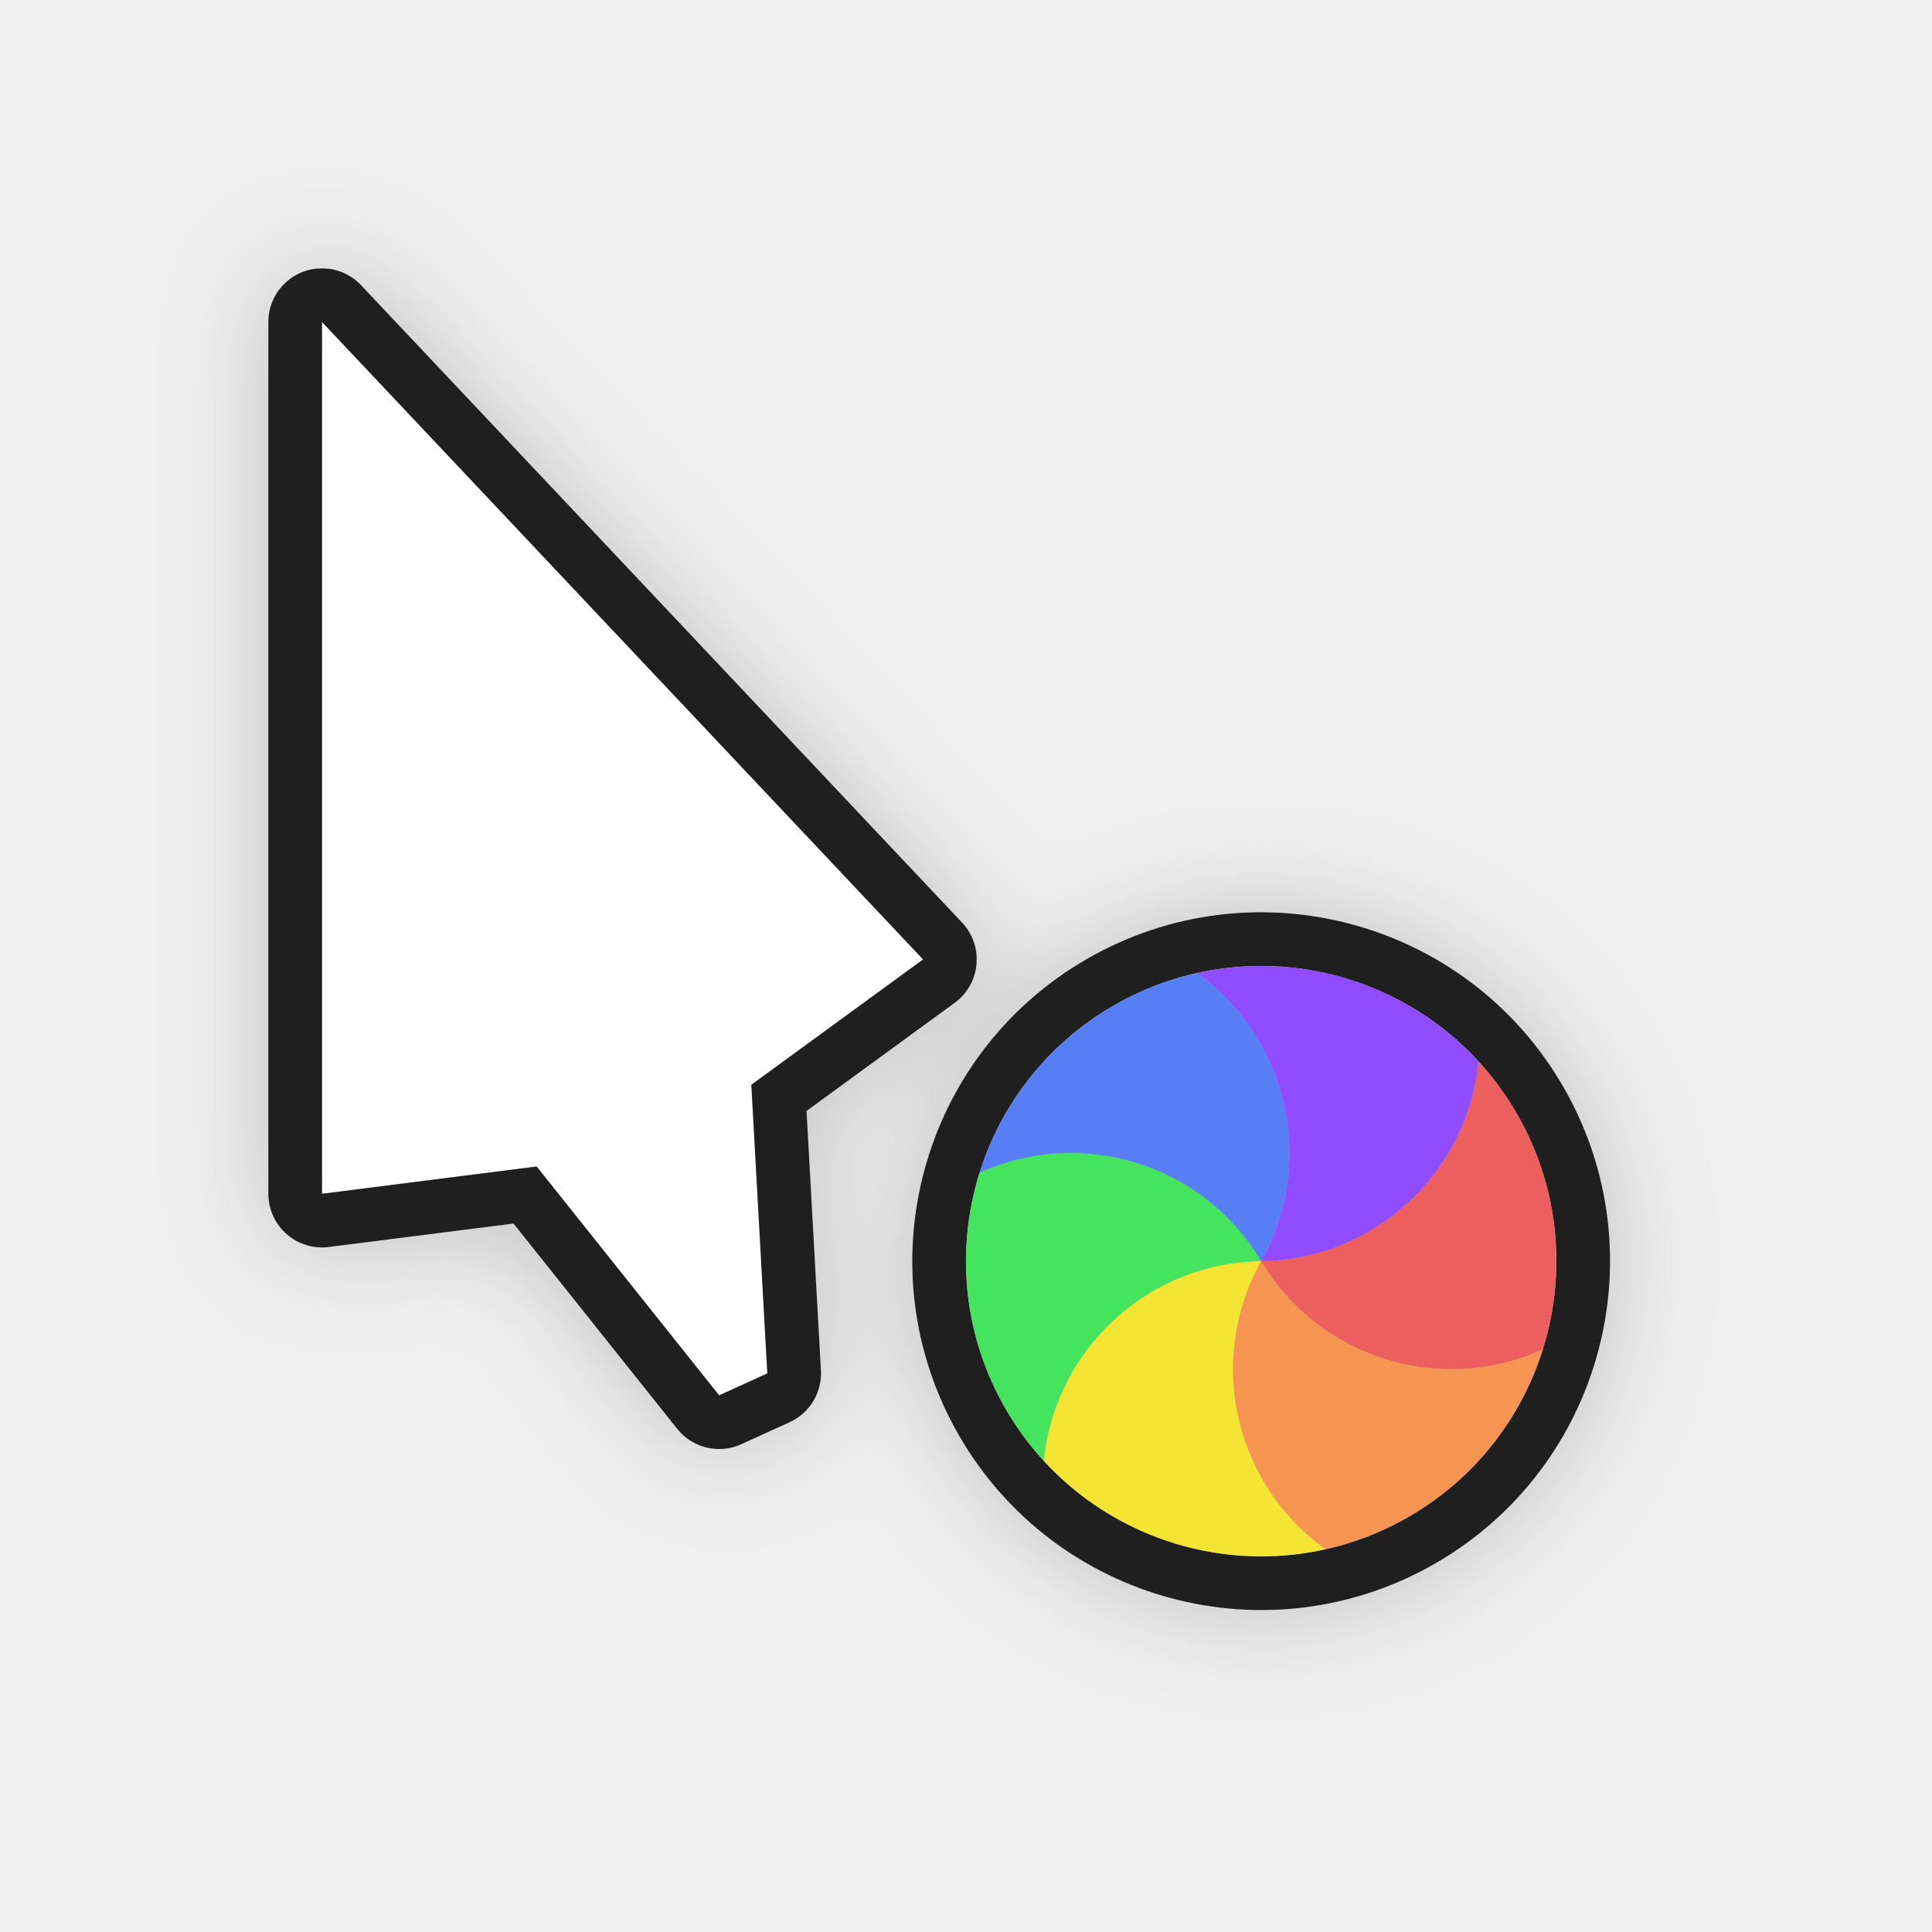
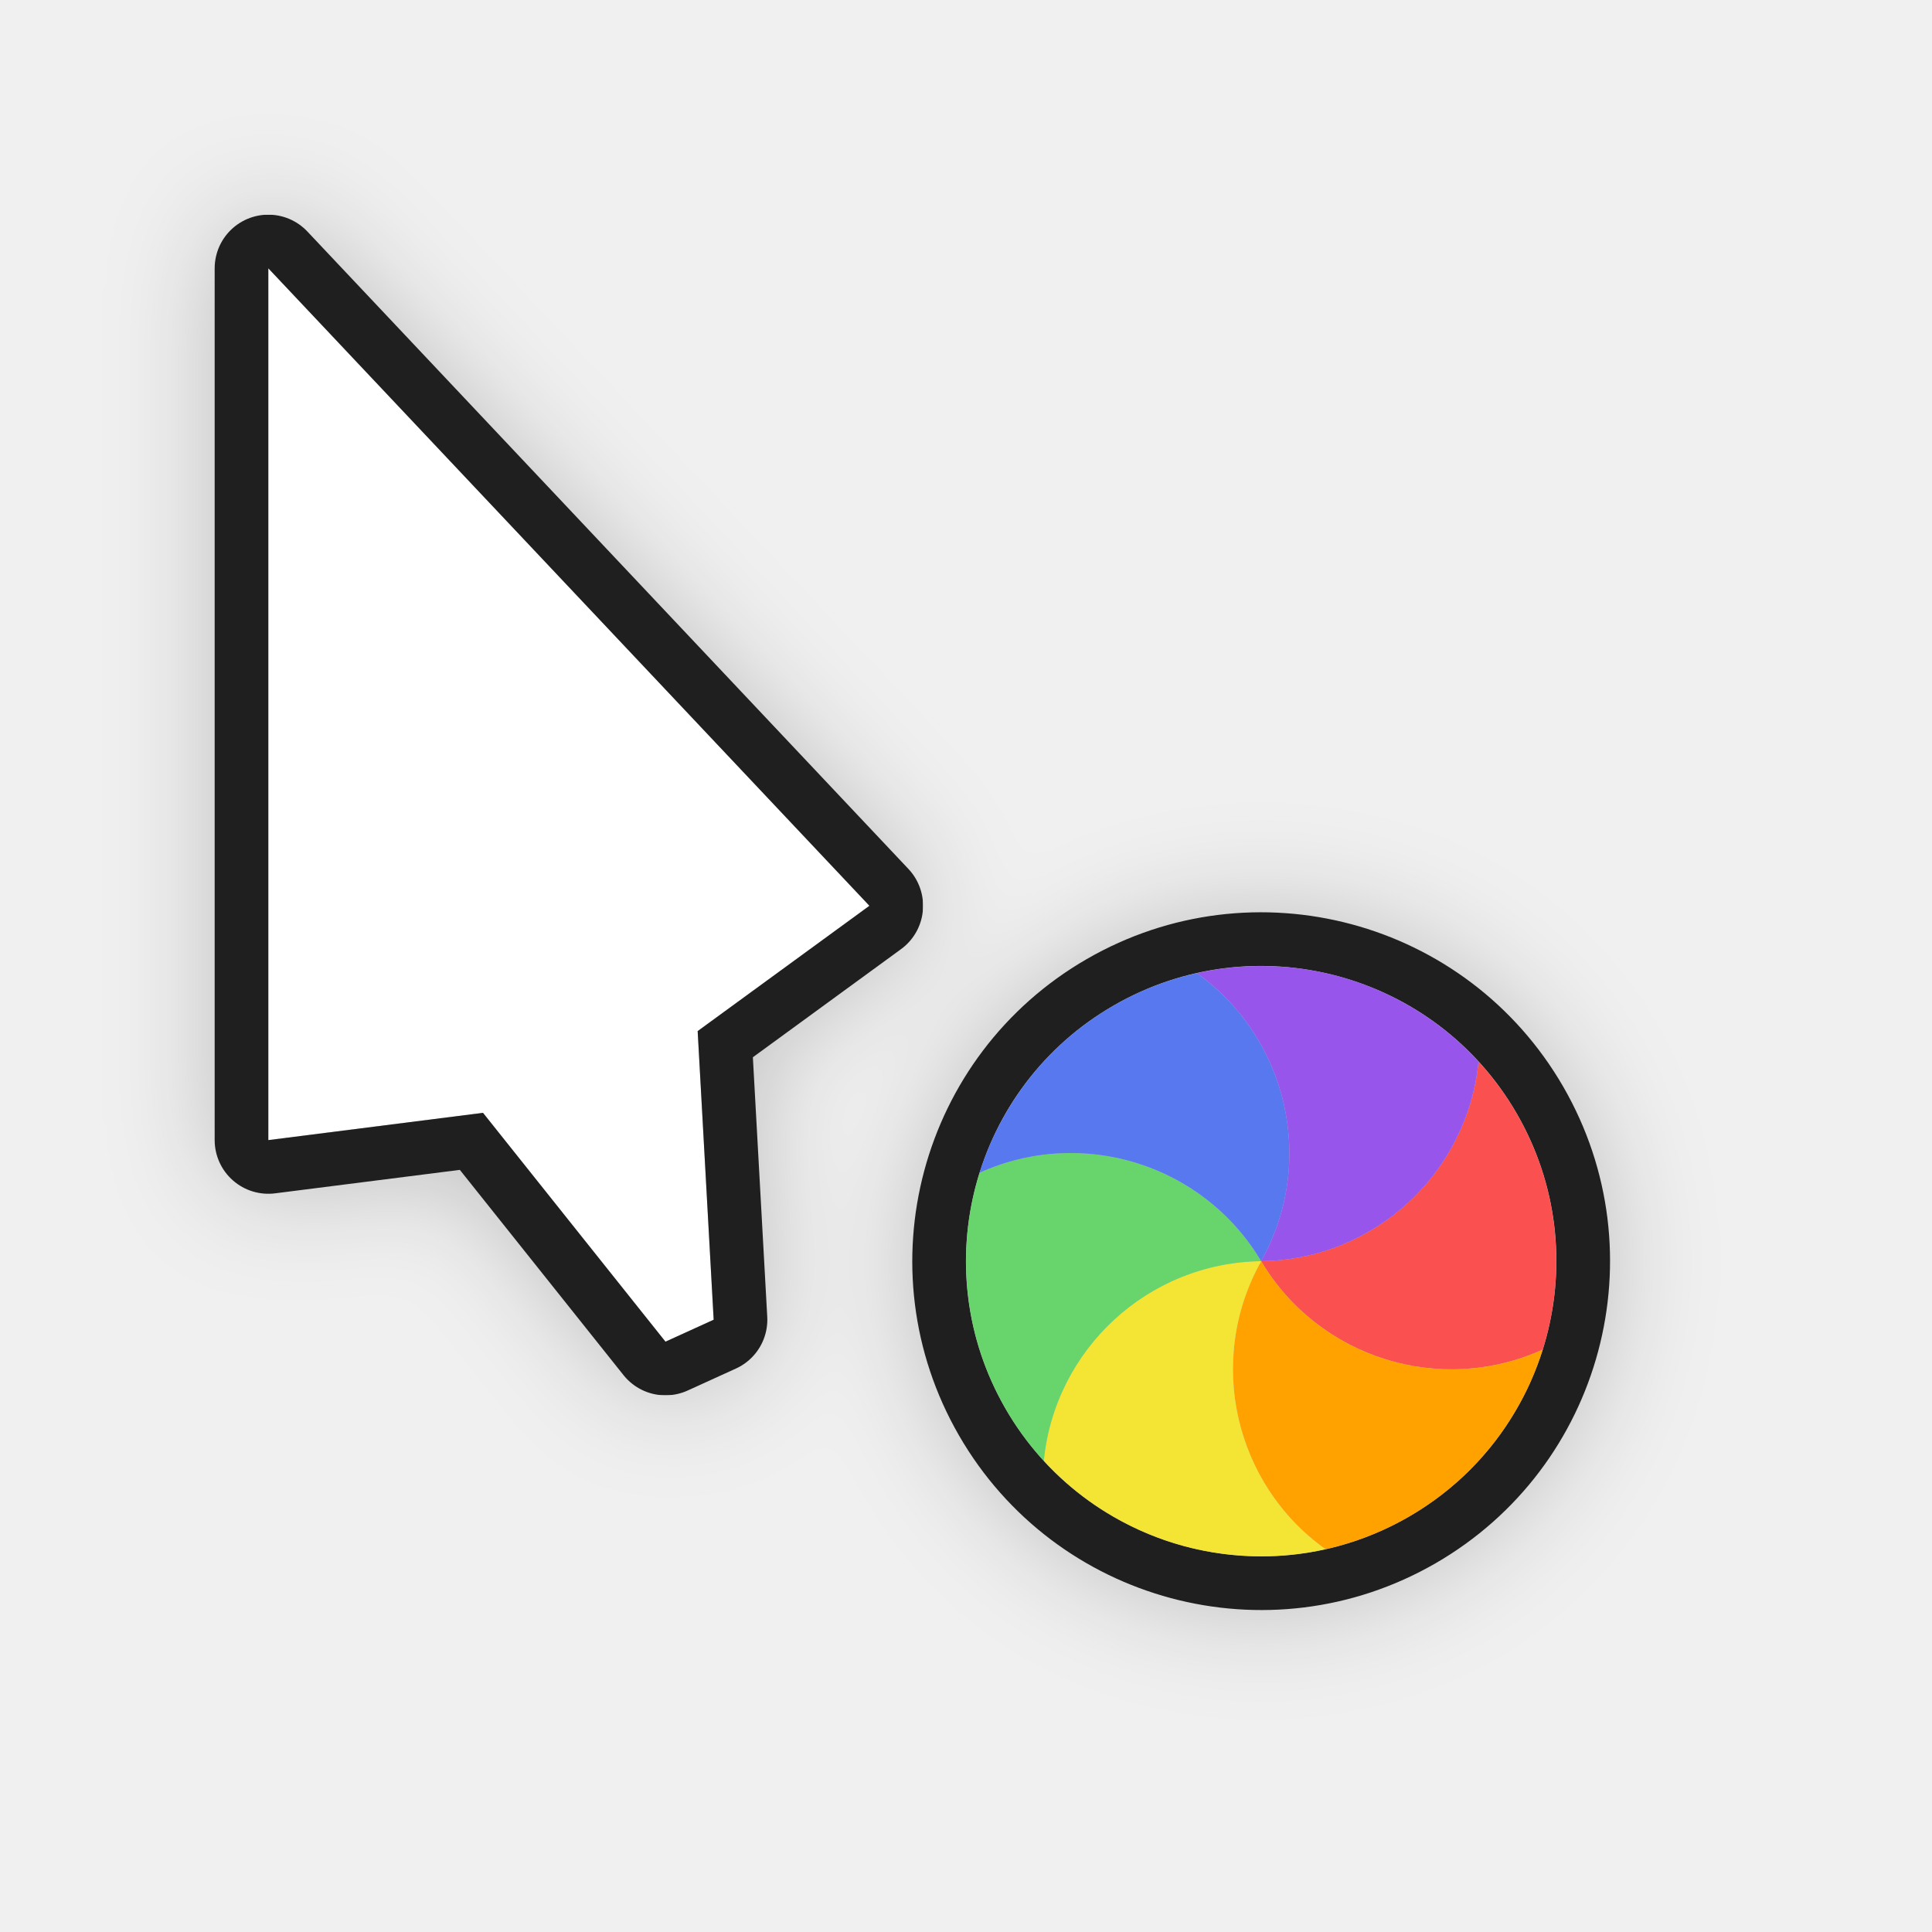
<svg xmlns="http://www.w3.org/2000/svg" width="36" height="36" viewBox="0 0 36 36" fill="none">
  <g filter="url(#filter0_d_197_3709)">
-     <mask id="path-1-outside-1_197_3709" maskUnits="userSpaceOnUse" x="4.2" y="5" width="14" height="22" fill="black">
-       <rect fill="white" x="4.2" y="5" width="14" height="22" />
-       <path d="M17.2 17.878L6 6L6 22.244L10 21.736L13.4 26L14.298 25.591L14 20.213L17.2 17.878Z" />
+     <mask id="path-1-outside-1_197_3709" maskUnits="userSpaceOnUse" x="3.2" y="4" width="14" height="22" fill="black">
+       <rect fill="white" x="3.2" y="4" width="14" height="22" />
+       <path d="M16.2 16.878L5 5L5 21.244L9 20.736L12.4 25L13.298 24.591L13 19.213L16.2 16.878Z" />
    </mask>
-     <path d="M17.2 17.878L6 6L6 22.244L10 21.736L13.4 26L14.298 25.591L14 20.213L17.2 17.878Z" fill="white" />
-     <path d="M17.2 17.878L6 6L6 22.244L10 21.736L13.4 26L14.298 25.591L14 20.213L17.2 17.878Z" stroke="#1F1F1F" stroke-width="2" stroke-linejoin="round" mask="url(#path-1-outside-1_197_3709)" />
+     <path d="M16.2 16.878L5 5L5 21.244L9 20.736L12.4 25L13.298 24.591L13 19.213L16.2 16.878Z" fill="white" />
+     <path d="M16.2 16.878L5 5L5 21.244L9 20.736L12.4 25L13.298 24.591L13 19.213L16.2 16.878Z" stroke="#1F1F1F" stroke-width="2" stroke-linejoin="round" mask="url(#path-1-outside-1_197_3709)" />
    <circle cx="23.5" cy="23.5" r="6" transform="rotate(60 23.5 23.5)" stroke="#1F1F1F" stroke-linejoin="round" />
-     <path d="M27.55 19.779C27.698 19.941 27.836 20.11 27.964 20.288C28.07 20.436 28.17 20.59 28.262 20.75C28.508 21.177 28.691 21.622 28.813 22.076C28.934 22.53 28.999 23.008 28.999 23.5C28.999 23.685 28.99 23.868 28.972 24.049C28.934 24.422 28.858 24.79 28.747 25.147C26.853 26.008 24.582 25.319 23.5 23.5C25.616 23.472 27.348 21.85 27.55 19.779Z" fill="#ED5E5E" />
-     <path d="M28.747 25.147C28.681 25.355 28.604 25.56 28.514 25.76C28.439 25.926 28.355 26.089 28.262 26.249C28.016 26.676 27.722 27.057 27.39 27.389C27.057 27.721 26.676 28.016 26.25 28.262C26.089 28.355 25.926 28.439 25.76 28.513C25.418 28.667 25.062 28.786 24.697 28.867C23.004 27.658 22.466 25.346 23.5 23.5C24.582 25.319 26.853 26.008 28.747 25.147Z" fill="#F69551" />
+     <path d="M27.55 19.779C27.698 19.941 27.836 20.11 27.964 20.288C28.07 20.436 28.17 20.59 28.262 20.75C28.508 21.177 28.691 21.622 28.813 22.076C28.934 22.53 28.999 23.008 28.999 23.5C28.999 23.685 28.99 23.868 28.972 24.049C28.934 24.422 28.858 24.79 28.747 25.147C26.853 26.008 24.582 25.319 23.5 23.5C25.616 23.472 27.348 21.85 27.55 19.779Z" fill="#FB5050" />
+     <path d="M28.747 25.147C28.681 25.355 28.604 25.56 28.514 25.76C28.439 25.926 28.355 26.089 28.262 26.249C28.016 26.676 27.722 27.057 27.39 27.389C27.057 27.721 26.676 28.016 26.25 28.262C26.089 28.355 25.926 28.439 25.76 28.513C25.418 28.667 25.062 28.786 24.697 28.867C23.004 27.658 22.466 25.346 23.5 23.5C24.582 25.319 26.853 26.008 28.747 25.147Z" fill="#FFA200" />
    <path d="M24.697 28.867C24.484 28.915 24.267 28.95 24.049 28.972C23.869 28.99 23.686 28.999 23.5 28.999C23.008 28.999 22.531 28.934 22.076 28.813C21.622 28.691 21.177 28.509 20.75 28.262C20.59 28.17 20.436 28.07 20.288 27.964C19.984 27.745 19.703 27.495 19.45 27.22C19.651 25.15 21.384 23.527 23.5 23.5C22.466 25.347 23.005 27.658 24.697 28.867Z" fill="#F4E434" />
-     <path d="M19.45 27.22C19.302 27.059 19.164 26.89 19.036 26.712C18.93 26.564 18.83 26.41 18.738 26.25C18.491 25.823 18.309 25.378 18.187 24.924C18.066 24.47 18.001 23.992 18.001 23.5C18.001 23.315 18.01 23.131 18.028 22.951C18.066 22.578 18.141 22.21 18.253 21.853C20.147 20.992 22.418 21.681 23.5 23.5C21.384 23.528 19.652 25.15 19.45 27.22Z" fill="#44E45E" />
-     <path d="M18.253 21.853C18.319 21.645 18.396 21.44 18.486 21.24C18.561 21.074 18.645 20.911 18.738 20.751C18.984 20.324 19.278 19.943 19.61 19.611C19.943 19.279 20.324 18.984 20.75 18.738C20.911 18.645 21.074 18.561 21.239 18.487C21.581 18.333 21.938 18.214 22.303 18.133C23.996 19.342 24.534 21.654 23.5 23.5C22.418 21.681 20.147 20.992 18.253 21.853Z" fill="#577EF4" />
-     <path d="M22.303 18.133C22.516 18.085 22.733 18.05 22.951 18.028C23.131 18.01 23.314 18.001 23.5 18.001C23.992 18.001 24.469 18.066 24.923 18.187C25.377 18.309 25.823 18.491 26.25 18.738C26.41 18.83 26.564 18.93 26.712 19.036C27.016 19.255 27.297 19.504 27.55 19.78C27.349 21.85 25.616 23.473 23.5 23.5C24.534 21.653 23.995 19.342 22.303 18.133Z" fill="#914CFF" />
+     <path d="M19.45 27.22C19.302 27.059 19.164 26.89 19.036 26.712C18.93 26.564 18.83 26.41 18.738 26.25C18.491 25.823 18.309 25.378 18.187 24.924C18.066 24.47 18.001 23.992 18.001 23.5C18.001 23.315 18.01 23.131 18.028 22.951C18.066 22.578 18.141 22.21 18.253 21.853C20.147 20.992 22.418 21.681 23.5 23.5C21.384 23.528 19.652 25.15 19.45 27.22Z" fill="#68D56C" />
+     <path d="M18.253 21.853C18.319 21.645 18.396 21.44 18.486 21.24C18.561 21.074 18.645 20.911 18.738 20.751C18.984 20.324 19.278 19.943 19.61 19.611C19.943 19.279 20.324 18.984 20.75 18.738C20.911 18.645 21.074 18.561 21.239 18.487C21.581 18.333 21.938 18.214 22.303 18.133C23.996 19.342 24.534 21.654 23.5 23.5C22.418 21.681 20.147 20.992 18.253 21.853Z" fill="#5778EE" />
+     <path d="M22.303 18.133C22.516 18.085 22.733 18.05 22.951 18.028C23.131 18.01 23.314 18.001 23.5 18.001C23.992 18.001 24.469 18.066 24.923 18.187C25.377 18.309 25.823 18.491 26.25 18.738C26.41 18.83 26.564 18.93 26.712 19.036C27.016 19.255 27.297 19.504 27.55 19.78C27.349 21.85 25.616 23.473 23.5 23.5C24.534 21.653 23.995 19.342 22.303 18.133Z" fill="#9755EC" />
  </g>
  <defs>
    <filter id="filter0_d_197_3709" x="0" y="0" width="36" height="36" filterUnits="userSpaceOnUse" color-interpolation-filters="sRGB">
      <feFlood flood-opacity="0" result="BackgroundImageFix" />
      <feColorMatrix in="SourceAlpha" type="matrix" values="0 0 0 0 0 0 0 0 0 0 0 0 0 0 0 0 0 0 127 0" result="hardAlpha" />
      <feOffset />
      <feGaussianBlur stdDeviation="1" />
      <feColorMatrix type="matrix" values="0 0 0 0 0 0 0 0 0 0 0 0 0 0 0 0 0 0 0.2 0" />
      <feBlend mode="normal" in2="BackgroundImageFix" result="effect1_dropShadow_197_3709" />
      <feBlend mode="normal" in="SourceGraphic" in2="effect1_dropShadow_197_3709" result="shape" />
    </filter>
  </defs>
</svg>
